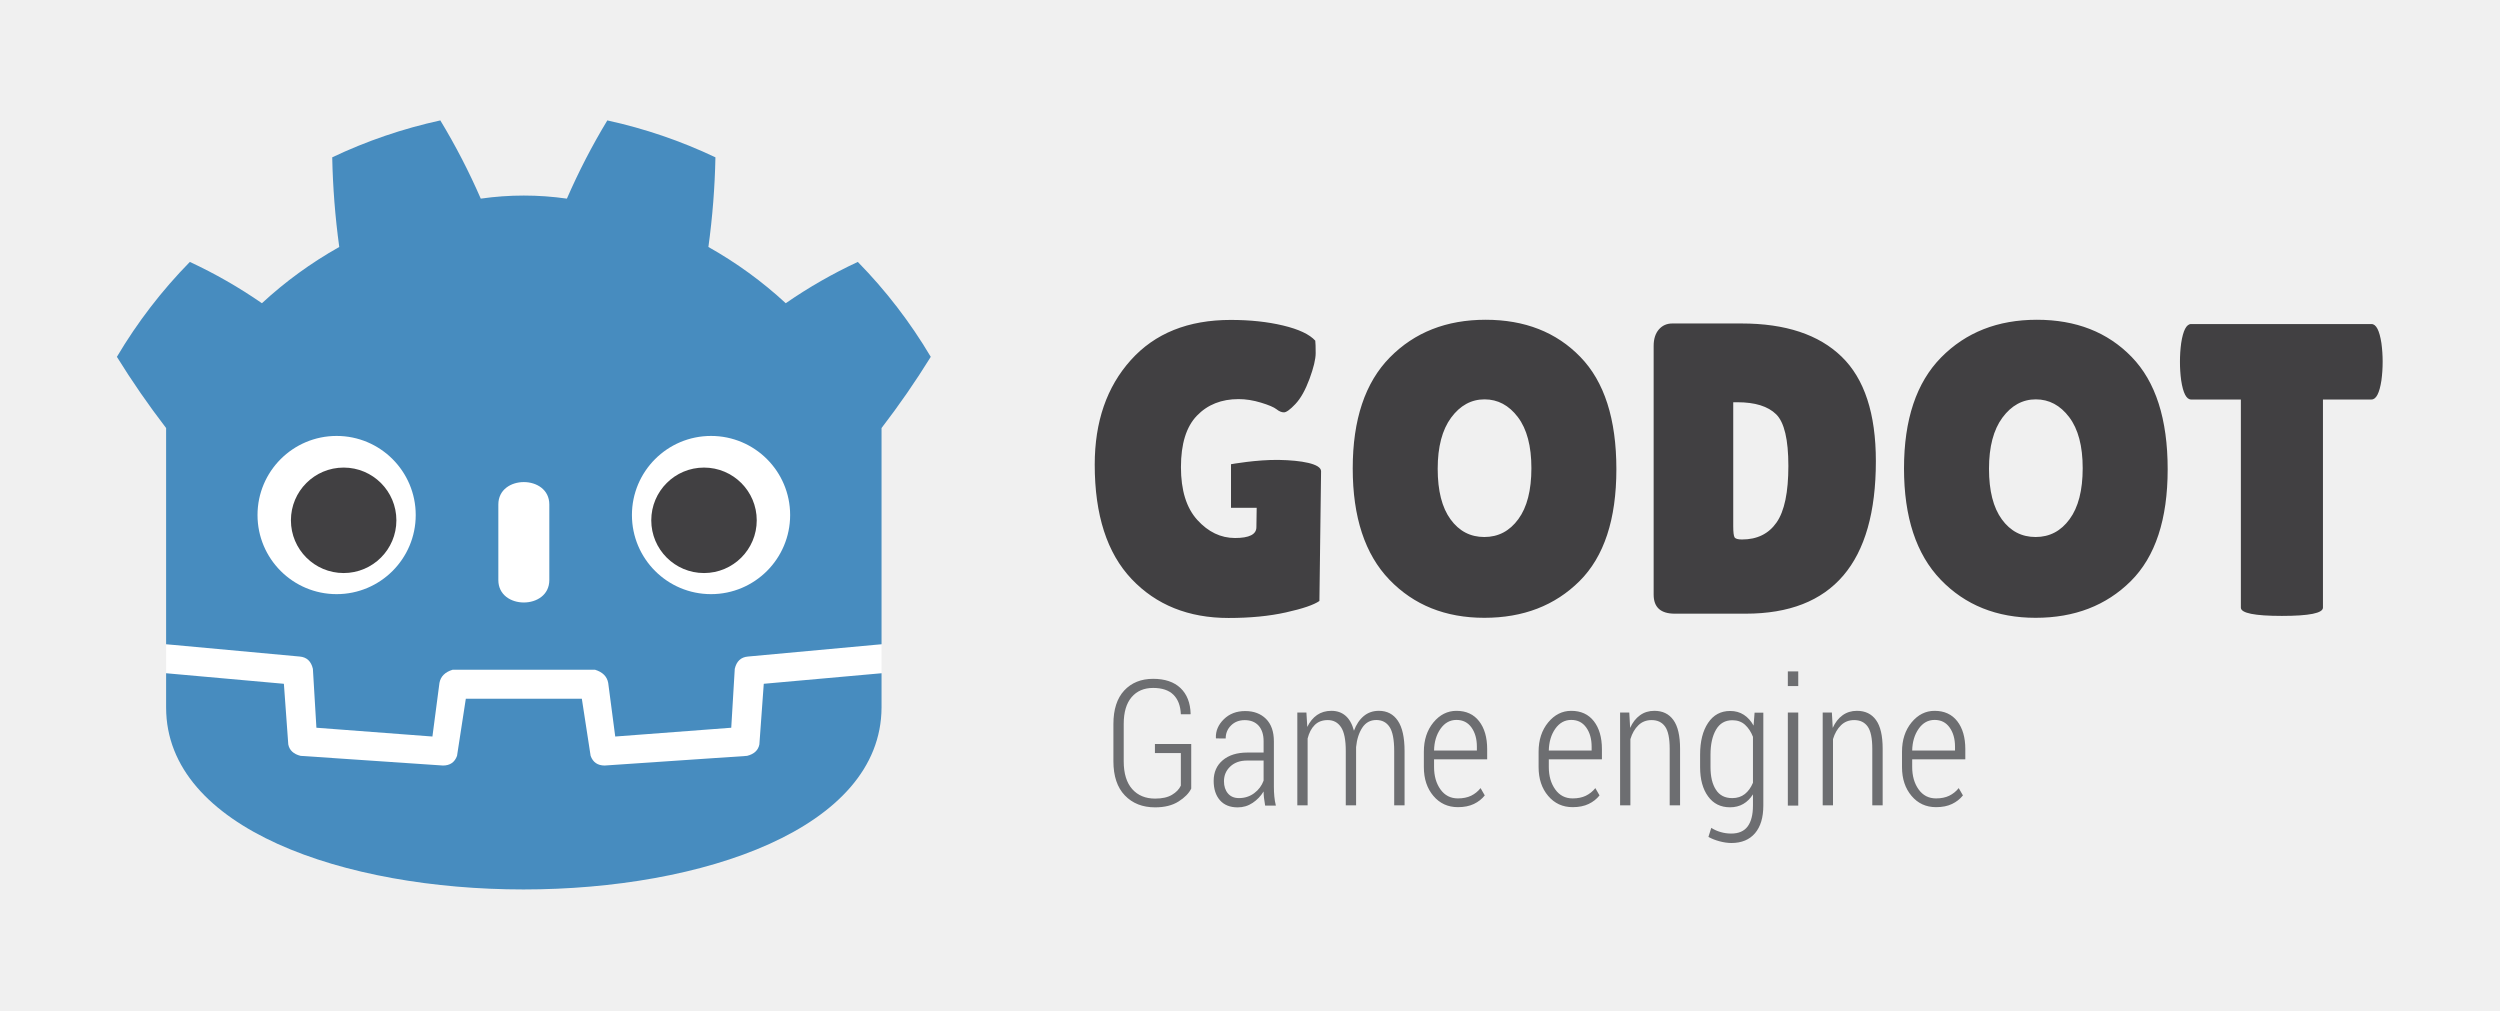
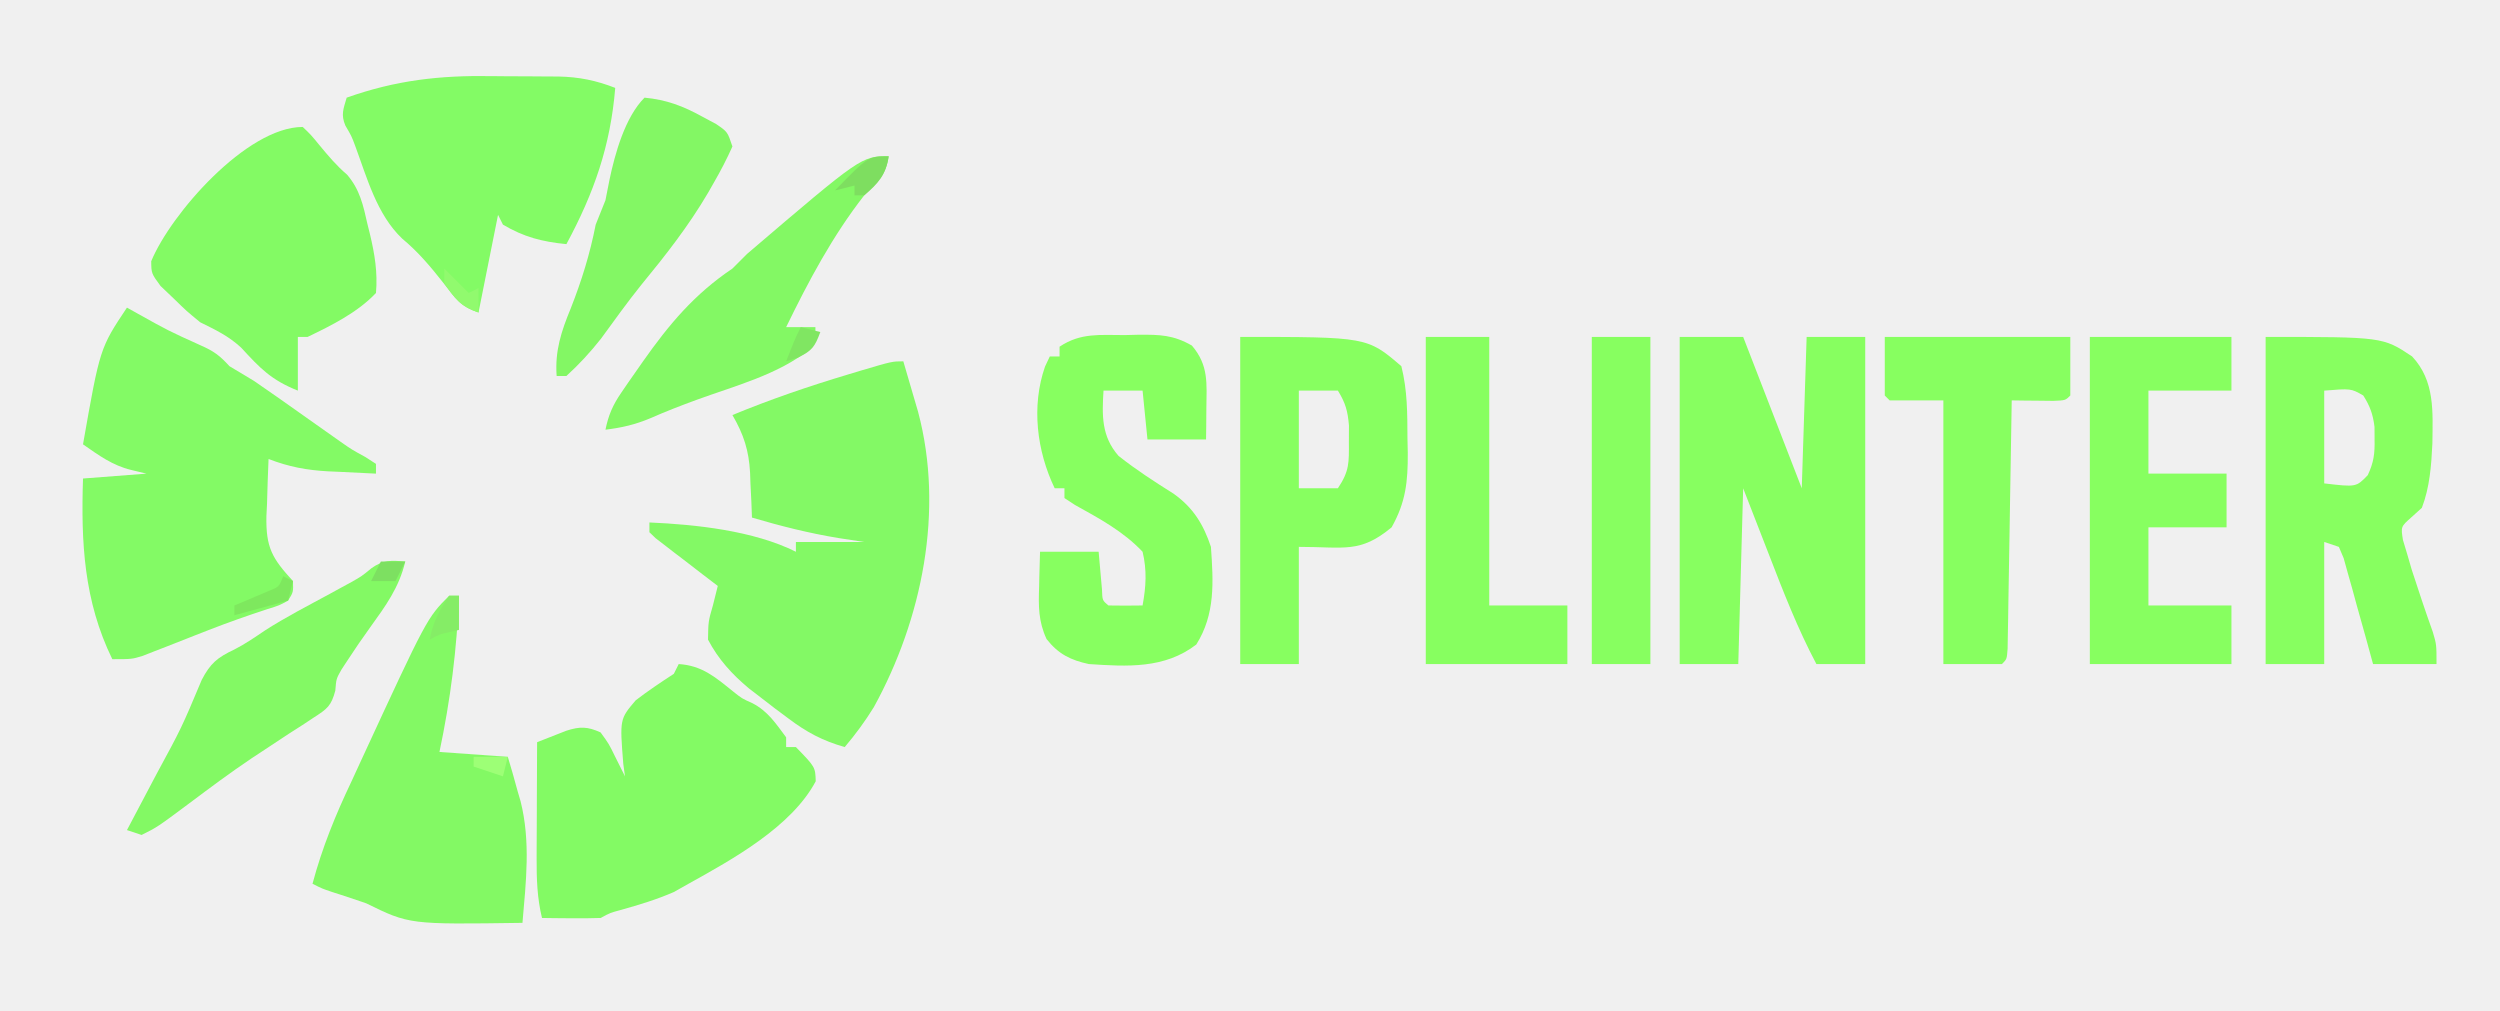
- <svg xmlns="http://www.w3.org/2000/svg" width="1024" height="414">
-   <path fill="#414042" d="M523.82 188.382c-9.142-.142-19.603 1.764-19.603 1.764v17.842h10.52l-.117 7.953c0 2.946-2.92 4.427-8.747 4.427-5.831 0-10.982-2.47-15.45-7.395-4.48-4.932-6.708-12.141-6.708-21.64 0-9.519 2.176-16.537 6.536-21.065 4.35-4.524 10.05-6.794 17.064-6.794 2.946 0 5.996.476 9.168 1.445 3.174.962 5.293 1.863 6.375 2.707 1.072.867 2.09 1.277 3.056 1.277.96 0 2.513-1.122 4.66-3.392 2.153-2.263 4.082-5.693 5.782-10.267 1.694-4.598 2.543-8.122 2.543-10.621 0-2.48-.054-4.19-.164-5.092-2.379-2.603-6.767-4.666-13.168-6.2-6.39-1.53-13.552-2.289-21.476-2.289-17.438 0-31.073 5.49-40.92 16.47-9.855 10.982-14.773 25.24-14.773 42.79 0 20.607 5.035 36.227 15.103 46.868 10.085 10.64 23.327 15.953 39.743 15.953 8.827 0 16.664-.76 23.51-2.289 6.853-1.523 11.41-3.088 13.676-4.67l.68-53.137c0-3.087-8.149-4.488-17.29-4.645m84.247-24.804c-5.431 0-9.98 2.496-13.671 7.47-3.672 4.98-5.517 11.969-5.517 20.963 0 9.013 1.754 15.914 5.27 20.722 3.508 4.823 8.117 7.225 13.835 7.225 5.715 0 10.358-2.432 13.924-7.313q5.351-7.293 5.353-20.884c0-9.054-1.846-16.023-5.524-20.89q-5.51-7.292-13.67-7.293m-.083 89.477c-15.9 0-28.868-5.203-38.89-15.61q-15.016-15.624-15.017-45.592c0-19.992 5.063-35.128 15.191-45.435 10.131-10.293 23.209-15.444 39.228-15.444 16.016 0 28.954 5.058 38.795 15.204 9.858 10.126 14.778 25.477 14.778 46.009 0 20.546-5.034 35.828-15.114 45.856-10.08 10.008-23.062 15.012-38.971 15.012m101.95-88.298v50.788c0 2.37.176 3.866.515 4.493.337.624 1.358.937 3.052.937 6.232 0 10.954-2.328 14.181-6.97 3.235-4.636 4.835-12.356 4.835-23.168 0-10.817-1.674-17.865-5-21.139-3.344-3.283-8.64-4.94-15.884-4.94zm-32.599 78.798V141.681c0-2.832.704-5.067 2.126-6.724 1.413-1.632 3.25-2.461 5.521-2.461h28.357c17.994 0 31.664 4.54 40.994 13.597 9.347 9.054 14.02 23.31 14.02 42.784 0 41.66-17.778 62.486-53.326 62.486h-29.03c-5.769 0-8.662-2.597-8.662-7.808m156.544-79.977c-5.432 0-9.994 2.496-13.678 7.47q-5.507 7.471-5.508 20.963c0 9.013 1.758 15.914 5.262 20.722 3.505 4.823 8.119 7.225 13.837 7.225 5.717 0 10.363-2.432 13.924-7.313q5.354-7.293 5.355-20.884c0-9.054-1.843-16.023-5.522-20.89-3.68-4.861-8.23-7.293-13.67-7.293m-.087 89.477q-23.86 0-38.88-15.61-15.03-15.624-15.03-45.592c0-19.992 5.065-35.128 15.191-45.435 10.139-10.293 23.209-15.444 39.233-15.444 16.02 0 28.946 5.058 38.8 15.204 9.85 10.126 14.772 25.477 14.772 46.009 0 20.546-5.037 35.828-15.115 45.856-10.076 10.008-23.07 15.012-38.971 15.012m117.69-4.17c0 2.251-5.597 3.392-16.809 3.392-11.202 0-16.815-1.141-16.815-3.392v-85.248h-20.371c-1.928 0-3.286-2.597-4.077-7.818a56 56 0 0 1-.501-7.636c0-2.592.162-5.146.501-7.636.79-5.205 2.15-7.823 4.077-7.823h73.864c1.924 0 3.277 2.617 4.078 7.823.333 2.49.505 5.043.505 7.636 0 2.608-.172 5.152-.505 7.637-.8 5.22-2.154 7.817-4.078 7.817h-19.87z" />
-   <path fill="#6d6e71" d="M487.93 322.997c-.94 1.926-2.664 3.691-5.188 5.289-2.52 1.607-5.722 2.406-9.611 2.406-5.132 0-9.259-1.617-12.394-4.887-3.122-3.243-4.686-7.92-4.686-14.022V296.57c0-5.97 1.473-10.548 4.431-13.743 2.95-3.17 6.903-4.78 11.84-4.78 4.824 0 8.564 1.27 11.212 3.781 2.639 2.519 4.025 6.038 4.146 10.532l-.066.2h-3.94c-.14-3.443-1.14-6.101-3.022-7.979-1.871-1.861-4.655-2.803-8.33-2.803-3.72 0-6.668 1.259-8.823 3.785-2.15 2.518-3.224 6.17-3.224 10.968v15.301q.001 7.462 3.476 11.382c2.316 2.592 5.438 3.892 9.38 3.892 2.876 0 5.19-.51 6.92-1.554 1.738-1.028 2.942-2.285 3.624-3.775V308.45h-10.618v-3.704h14.873zm19.557 3.902c2.336 0 4.416-.661 6.232-2.01 1.82-1.353 3.096-3.063 3.852-5.146v-8.224h-6.756q-4.31 0-6.896 2.442c-1.726 1.617-2.581 3.637-2.581 6.037 0 2.03.534 3.696 1.616 4.981 1.08 1.289 2.59 1.92 4.533 1.92m10.715 3.068a99 99 0 0 1-.48-3.225 22 22 0 0 1-.15-2.562 14.9 14.9 0 0 1-4.483 4.675c-1.836 1.236-3.878 1.848-6.128 1.848-3.147 0-5.567-.975-7.28-2.927-1.702-1.96-2.563-4.6-2.563-7.936 0-3.523 1.237-6.35 3.72-8.448 2.48-2.098 5.85-3.147 10.09-3.147h6.643v-4.672c0-2.686-.686-4.802-2.032-6.331-1.375-1.51-3.264-2.275-5.701-2.275-2.268 0-4.139.722-5.608 2.182-1.463 1.45-2.19 3.224-2.19 5.337l-3.944-.035-.07-.206c-.11-2.866.973-5.4 3.261-7.646 2.279-2.24 5.203-3.352 8.761-3.352 3.517 0 6.347 1.069 8.509 3.2q3.224 3.227 3.226 9.21v18.645c0 1.358.064 2.677.183 3.936a25 25 0 0 0 .627 3.729zm16.905-38.108.36 5.9c1-2.112 2.339-3.739 3.998-4.896q2.498-1.711 5.874-1.711c2.296 0 4.232.668 5.794 2.02 1.562 1.347 2.714 3.387 3.446 6.127.938-2.529 2.264-4.528 3.986-5.975 1.722-1.45 3.812-2.172 6.23-2.172 3.335 0 5.923 1.35 7.755 4.05 1.841 2.705 2.759 6.856 2.759 12.464v22.207h-4.246v-22.28c0-4.663-.645-7.946-1.9-9.834-1.261-1.89-3.071-2.842-5.41-2.842-2.462 0-4.384 1.04-5.767 3.152-1.375 2.112-2.223 4.754-2.531 7.945v23.86h-4.224v-22.258c0-4.554-.639-7.812-1.945-9.759-1.299-1.946-3.107-2.912-5.427-2.912-2.218 0-4.013.677-5.358 2.02-1.353 1.349-2.315 3.195-2.899 5.538v27.369h-4.22v-38.014zm61.457 3.021q-3.966 0-6.517 3.613c-1.705 2.415-2.585 5.392-2.656 8.938h17.537v-1.626c0-3.137-.736-5.75-2.21-7.822-1.482-2.075-3.53-3.103-6.154-3.103m.598 35.735c-4.099 0-7.451-1.543-10.055-4.621q-3.895-4.61-3.896-11.793v-6.313c0-4.798 1.303-8.798 3.912-11.979 2.616-3.167 5.758-4.75 9.441-4.75 3.983 0 7.068 1.413 9.27 4.246q3.313 4.257 3.312 11.434v4.171H587.39v3.162c0 3.68.882 6.744 2.635 9.19 1.757 2.45 4.144 3.666 7.136 3.666 2.077 0 3.888-.367 5.396-1.089a11.1 11.1 0 0 0 3.877-3.132l1.728 2.99c-1.148 1.456-2.634 2.633-4.45 3.505-1.811.868-4 1.312-6.551 1.312m46.411-35.734q-3.976 0-6.528 3.613-2.54 3.62-2.652 8.938h17.54v-1.626c0-3.137-.733-5.75-2.216-7.822-1.475-2.075-3.52-3.103-6.144-3.103m.593 35.735c-4.1 0-7.446-1.543-10.045-4.621q-3.91-4.61-3.91-11.793v-6.313c0-4.798 1.309-8.798 3.913-11.979 2.623-3.167 5.766-4.75 9.45-4.75 3.975 0 7.072 1.413 9.27 4.246 2.2 2.837 3.304 6.65 3.304 11.434v4.171h-21.755v3.162q0 5.52 2.647 9.19c1.747 2.45 4.124 3.666 7.125 3.666 2.087 0 3.888-.367 5.392-1.089a11.2 11.2 0 0 0 3.894-3.132l1.717 2.99c-1.15 1.456-2.633 2.633-4.451 3.505-1.81.868-3.997 1.312-6.55 1.312m23.189-38.755.345 6.284c1.014-2.23 2.353-3.962 4.034-5.166 1.667-1.21 3.63-1.824 5.887-1.824 3.396 0 5.998 1.256 7.804 3.78 1.826 2.518 2.73 6.434 2.73 11.749v23.191h-4.249V306.72c0-4.343-.636-7.377-1.9-9.137-1.258-1.76-3.107-2.636-5.513-2.636-2.158 0-3.968.701-5.419 2.126-1.457 1.412-2.543 3.294-3.267 5.666v27.134h-4.219V291.86zm33.27 22.395c0 3.858.73 6.926 2.213 9.208 1.465 2.304 3.695 3.443 6.671 3.443 2.04 0 3.757-.544 5.167-1.657 1.405-1.113 2.514-2.662 3.336-4.627V301.79c-.79-2.025-1.874-3.66-3.244-4.92-1.368-1.24-3.102-1.863-5.186-1.863-2.97 0-5.216 1.294-6.708 3.891-1.502 2.603-2.25 5.995-2.25 10.161zm-4.262-5.195c0-5.386 1.088-9.714 3.274-12.975 2.169-3.245 5.187-4.871 9.03-4.871 2.134 0 4.007.52 5.607 1.564 1.603 1.024 2.928 2.523 3.992 4.43l.412-5.287h3.581v38.048c0 4.871-1.13 8.646-3.4 11.317-2.271 2.66-5.499 4.009-9.666 4.009-1.5 0-3.11-.235-4.832-.691-1.724-.456-3.252-1.054-4.59-1.805l1.168-3.704a14.1 14.1 0 0 0 3.831 1.716 15.2 15.2 0 0 0 4.352.616q4.536-.001 6.71-2.905c1.452-1.961 2.18-4.798 2.18-8.553v-4.597c-1.079 1.71-2.402 3.024-3.97 3.93-1.563.912-3.39 1.368-5.448 1.368-3.818 0-6.814-1.496-8.976-4.486-2.167-2.983-3.255-6.965-3.255-11.93zm40.2 20.916h-4.266V291.86h4.266zm0-48.968h-4.266v-6.005h4.266zm13.774 10.852.346 6.284c1.016-2.23 2.35-3.962 4.027-5.166 1.677-1.21 3.643-1.824 5.89-1.824 3.397 0 6.01 1.256 7.82 3.78 1.821 2.518 2.717 6.434 2.717 11.749v23.191h-4.248V306.72c0-4.343-.635-7.377-1.897-9.137-1.268-1.76-3.103-2.636-5.517-2.636-2.157 0-3.962.701-5.412 2.126-1.455 1.412-2.545 3.294-3.266 5.666v27.134h-4.224V291.86zm42.074 3.021q-3.978 0-6.518 3.613-2.547 3.62-2.66 8.938h17.54v-1.626c0-3.137-.731-5.75-2.21-7.822-1.476-2.075-3.525-3.103-6.152-3.103m.602 35.735c-4.11 0-7.456-1.543-10.048-4.621q-3.903-4.61-3.903-11.793v-6.313c0-4.798 1.302-8.798 3.91-11.979q3.924-4.75 9.439-4.75c3.978 0 7.077 1.413 9.283 4.246 2.197 2.837 3.3 6.65 3.3 11.434v4.171h-21.76v3.162c0 3.68.887 6.744 2.642 9.19 1.754 2.45 4.133 3.666 7.137 3.666 2.08 0 3.88-.367 5.382-1.089a11.16 11.16 0 0 0 3.897-3.132l1.725 2.99c-1.156 1.456-2.64 2.633-4.454 3.505-1.81.868-3.998 1.312-6.55 1.312" />
-   <g fill="#fff" transform="matrix(.36 0 0 .36 30.24 21.6)">
-     <path d="M105 673v33q407 354 814 0v-33z" />
-     <path fill="#478cbf" d="m105 673 152 14q12 1 15 14l4 67 132 10 8-61q2-11 15-15h162q13 4 15 15l8 61 132-10 4-67q3-13 15-14l152-14V427q30-39 56-81-35-59-83-108-43 20-82 47-40-37-88-64 7-51 8-102-59-28-123-42-26 43-46 89-49-7-98 0-20-46-46-89-64 14-123 42 1 51 8 102-48 27-88 64-39-27-82-47-48 49-83 108 26 42 56 81zm0 33v39c0 276 813 276 814 0v-39l-134 12-5 69q-2 10-14 13l-162 11q-12 0-16-11l-10-65H446l-10 65q-4 11-16 11l-162-11q-12-3-14-13l-5-69z" />
-     <path d="M483 600c0 34 58 34 58 0v-86c0-34-58-34-58 0z" />
-     <circle cx="725" cy="526" r="90" />
-     <circle cx="299" cy="526" r="90" />
-   </g>
-   <g fill="#414042" transform="matrix(.36 0 0 .36 30.24 21.6)">
-     <circle cx="307" cy="532" r="60" />
-     <circle cx="717" cy="532" r="60" />
-   </g>
+ <svg xmlns="http://www.w3.org/2000/svg" version="1.1" width="512" height="207">
+   <path d="M0 0 C0.65 2.207 1.295 4.416 1.938 6.625 C2.477 8.47 2.477 8.47 3.027 10.352 C8.395 30.486 3.882 52.785 -6.035 70.82 C-7.846 73.751 -9.776 76.374 -12 79 C-16.537 77.704 -19.802 75.96 -23.562 73.125 C-24.471 72.447 -25.38 71.769 -26.316 71.07 C-27.202 70.387 -28.088 69.704 -29 69 C-30.301 68 -30.301 68 -31.629 66.98 C-35.094 64.086 -37.892 61.014 -40 57 C-39.938 53.25 -39.938 53.25 -39 50 C-38.662 48.668 -38.328 47.335 -38 46 C-39.011 45.229 -40.021 44.458 -41.062 43.664 C-42.375 42.651 -43.688 41.638 -45 40.625 C-46.002 39.863 -46.002 39.863 -47.023 39.086 C-47.655 38.596 -48.287 38.106 -48.938 37.602 C-49.524 37.151 -50.111 36.701 -50.715 36.237 C-51.139 35.829 -51.563 35.421 -52 35 C-52 34.34 -52 33.68 -52 33 C-42.495 33.411 -30.631 34.685 -22 39 C-22 38.34 -22 37.68 -22 37 C-17.38 37 -12.76 37 -8 37 C-9.753 36.732 -11.506 36.464 -13.312 36.188 C-19.34 35.191 -25.145 33.729 -31 32 C-31.037 30.987 -31.075 29.974 -31.113 28.93 C-31.179 27.578 -31.245 26.227 -31.312 24.875 C-31.335 24.21 -31.358 23.545 -31.381 22.859 C-31.63 18.241 -32.684 14.986 -35 11 C-27.219 7.791 -19.37 5.104 -11.312 2.688 C-10.427 2.421 -9.542 2.155 -8.63 1.88 C-2.266 0 -2.266 0 0 0 Z M-4 38 C0 39 0 39 0 39 Z " fill="#83F965" transform="translate(185,74)" />
+   <path d="M0 0 C0.713 0.398 1.426 0.797 2.16 1.207 C8.449 4.718 8.449 4.718 15 7.688 C17.819 8.921 18.986 9.803 21 12 C22.662 13.008 24.329 14.007 26 15 C27.573 16.068 29.135 17.152 30.688 18.25 C31.551 18.858 32.415 19.467 33.305 20.094 C35.102 21.365 36.898 22.635 38.695 23.906 C39.559 24.515 40.423 25.123 41.312 25.75 C42.482 26.578 42.482 26.578 43.676 27.422 C46.035 29.07 46.035 29.07 48.793 30.578 C49.521 31.047 50.25 31.517 51 32 C51 32.66 51 33.32 51 34 C48.457 33.885 45.917 33.759 43.375 33.625 C42.306 33.579 42.306 33.579 41.215 33.531 C36.828 33.29 33.141 32.607 29 31 C28.864 34.043 28.766 37.08 28.688 40.125 C28.625 41.409 28.625 41.409 28.561 42.719 C28.437 49.126 29.723 51.343 34 56 C34.078 58.266 34.078 58.266 33 60 C31.234 60.984 31.234 60.984 28.75 61.75 C24.698 63.078 20.711 64.479 16.738 66.031 C15.806 66.395 14.874 66.759 13.913 67.134 C12.028 67.872 10.145 68.613 8.263 69.358 C6.944 69.869 6.944 69.869 5.598 70.391 C4.809 70.7 4.02 71.01 3.207 71.329 C1 72 1 72 -3 72 C-8.844 60.033 -9.422 48.041 -9 35 C-2.565 34.505 -2.565 34.505 4 34 C2.969 33.752 1.938 33.505 0.875 33.25 C-2.954 32.331 -5.796 30.233 -9 28 C-5.533 8.299 -5.533 8.299 0 0 Z " fill="#83FA65" transform="translate(26,63)" />
+   <path d="M0 0 C4.29 0 8.58 0 13 0 C16.96 10.23 20.92 20.46 25 31 C25.33 20.77 25.66 10.54 26 0 C29.96 0 33.92 0 38 0 C38 22.11 38 44.22 38 67 C34.7 67 31.4 67 28 67 C24.146 59.733 21.218 52.164 18.25 44.5 C16.517 40.045 14.785 35.59 13 31 C12.67 42.88 12.34 54.76 12 67 C8.04 67 4.08 67 0 67 C0 44.89 0 22.78 0 0 Z " fill="#87FF60" transform="translate(344,69)" />
+   <path d="M0 0 C4.744 0.296 7.473 2.657 11.035 5.527 C12.939 7.052 12.939 7.052 15.074 8.004 C18.275 9.659 19.852 12.136 22 15 C22 15.66 22 16.32 22 17 C22.66 17 23.32 17 24 17 C27.971 21.085 27.971 21.085 28.062 24 C23.084 33.37 10.946 40.027 2 45 C1.01 45.557 0.02 46.114 -1 46.688 C-4.537 48.235 -8.116 49.305 -11.828 50.352 C-14.019 50.938 -14.019 50.938 -16 52 C-18.041 52.071 -20.083 52.084 -22.125 52.062 C-23.221 52.053 -24.316 52.044 -25.445 52.035 C-26.288 52.024 -27.131 52.012 -28 52 C-29 47.858 -29.115 43.985 -29.098 39.73 C-29.096 39.049 -29.095 38.368 -29.093 37.667 C-29.088 35.507 -29.075 33.347 -29.062 31.188 C-29.057 29.717 -29.053 28.246 -29.049 26.775 C-29.038 23.184 -29.021 19.592 -29 16 C-27.728 15.494 -26.452 14.996 -25.176 14.5 C-24.466 14.222 -23.756 13.943 -23.025 13.656 C-20.247 12.756 -18.662 12.783 -16 14 C-14.312 16.312 -14.312 16.312 -13 19 C-12.334 20.334 -11.668 21.667 -11 23 C-11.174 21.732 -11.174 21.732 -11.352 20.438 C-12.081 11.27 -12.081 11.27 -8.809 7.426 C-6.276 5.477 -3.676 3.743 -1 2 C-0.67 1.34 -0.34 0.68 0 0 Z " fill="#83FA64" transform="translate(139,136)" />
+   <path d="M0 0 C24 0 24 0 30 4 C34.713 9.038 34.225 15.311 34.152 21.855 C33.936 26.317 33.611 30.806 32 35 C31.294 35.639 30.587 36.279 29.859 36.938 C27.688 38.859 27.688 38.859 28.125 41.594 C28.414 42.553 28.703 43.512 29 44.5 C29.306 45.552 29.611 46.604 29.926 47.688 C31.307 51.947 32.718 56.192 34.23 60.406 C35 63 35 63 35 67 C30.71 67 26.42 67 22 67 C21.529 65.279 21.059 63.558 20.574 61.785 C19.946 59.544 19.317 57.303 18.688 55.062 C18.224 53.358 18.224 53.358 17.752 51.619 C17.446 50.54 17.14 49.46 16.824 48.348 C16.547 47.347 16.269 46.347 15.983 45.317 C15.659 44.552 15.334 43.788 15 43 C14.01 42.67 13.02 42.34 12 42 C12 50.25 12 58.5 12 67 C8.04 67 4.08 67 0 67 C0 44.89 0 22.78 0 0 Z M12 11 C12 17.27 12 23.54 12 30 C18.55 30.771 18.55 30.771 20.918 28.312 C22.155 25.669 22.37 23.909 22.312 21 C22.309 20.154 22.305 19.309 22.301 18.438 C21.981 15.847 21.389 14.199 20 12 C17.478 10.553 17.478 10.553 12 11 Z " fill="#87FF60" transform="translate(464,69)" />
+   <path d="M0 0 C2.345 0.037 4.689 0.041 7.035 0.041 C8.546 0.05 10.058 0.062 11.57 0.076 C12.261 0.078 12.951 0.08 13.663 0.082 C17.898 0.165 21.376 0.877 25.32 2.412 C24.346 14.295 20.977 23.921 15.32 34.412 C10.364 33.916 6.617 32.969 2.32 30.412 C1.825 29.422 1.825 29.422 1.32 28.412 C-0 35.012 -1.32 41.612 -2.68 48.412 C-6.495 47.14 -7.473 45.439 -9.93 42.287 C-12.557 38.954 -15.049 35.997 -18.305 33.287 C-23.52 28.34 -25.52 20.796 -27.968 14.207 C-28.683 12.291 -28.683 12.291 -29.942 10.142 C-30.906 7.883 -30.346 6.718 -29.68 4.412 C-19.62 0.843 -10.624 -0.174 0 0 Z " fill="#83FB65" transform="translate(100.6802,15.58838)" />
+   <path d="M0 0 C1.419 -0.037 1.419 -0.037 2.867 -0.074 C7.21 -0.093 9.901 -0.039 13.727 2.148 C17.207 6.231 16.74 9.883 16.688 15.125 C16.678 16.295 16.669 17.466 16.66 18.672 C16.649 19.564 16.637 20.456 16.625 21.375 C12.665 21.375 8.705 21.375 4.625 21.375 C4.13 16.425 4.13 16.425 3.625 11.375 C0.985 11.375 -1.655 11.375 -4.375 11.375 C-4.695 16.494 -4.798 20.754 -1.293 24.746 C2.319 27.611 6.102 30.046 10 32.5 C13.993 35.352 16.087 38.76 17.625 43.375 C18.128 50.53 18.536 57.171 14.625 63.375 C8.135 68.367 0.48 67.901 -7.375 67.375 C-11.12 66.568 -13.622 65.334 -16.043 62.25 C-17.72 58.629 -17.708 55.462 -17.562 51.562 C-17.542 50.523 -17.542 50.523 -17.521 49.463 C-17.486 47.767 -17.433 46.071 -17.375 44.375 C-13.415 44.375 -9.455 44.375 -5.375 44.375 C-5.147 46.947 -4.919 49.518 -4.691 52.09 C-4.615 54.337 -4.615 54.337 -3.375 55.375 C-1.042 55.416 1.292 55.417 3.625 55.375 C4.328 51.513 4.544 48.212 3.625 44.375 C-0.34 40.178 -5.233 37.567 -10.238 34.781 C-10.943 34.317 -11.649 33.853 -12.375 33.375 C-12.375 32.715 -12.375 32.055 -12.375 31.375 C-13.035 31.375 -13.695 31.375 -14.375 31.375 C-18.038 23.743 -19.187 14.574 -16.355 6.449 C-16.032 5.765 -15.708 5.08 -15.375 4.375 C-14.715 4.375 -14.055 4.375 -13.375 4.375 C-13.375 3.715 -13.375 3.055 -13.375 2.375 C-9.029 -0.522 -5.113 0.007 0 0 Z " fill="#87FF60" transform="translate(230.375,68.625)" />
+   <path d="M0 0 C0.66 0 1.32 0 2 0 C1.579 10.913 0.259 21.316 -2 32 C4.93 32.495 4.93 32.495 12 33 C12.708 35.327 13.366 37.653 14 40 C14.202 40.691 14.405 41.382 14.613 42.094 C16.698 50.378 15.722 58.586 15 67 C-8.161 67.336 -8.161 67.336 -17 63 C-19.348 62.173 -21.711 61.407 -24.082 60.648 C-26 60 -26 60 -28 59 C-26.027 51.604 -23.286 44.9 -20 38 C-19.341 36.571 -18.684 35.141 -18.027 33.711 C-4.548 4.548 -4.548 4.548 0 0 Z " fill="#83F964" transform="translate(92,122)" />
+   <path d="M0 0 C26 0 26 0 33 6 C34.252 11.008 34.223 15.672 34.25 20.812 C34.271 21.785 34.291 22.758 34.312 23.76 C34.344 29.633 33.908 33.851 31 39 C24.532 44.367 21.359 43 12 43 C12 50.92 12 58.84 12 67 C8.04 67 4.08 67 0 67 C0 44.89 0 22.78 0 0 Z M12 11 C12 17.6 12 24.2 12 31 C14.64 31 17.28 31 20 31 C22.373 27.44 22.269 25.78 22.25 21.562 C22.255 20.429 22.26 19.296 22.266 18.129 C22.014 15.165 21.546 13.497 20 11 C17.36 11 14.72 11 12 11 Z " fill="#87FF60" transform="translate(254,69)" />
+   <path d="M0 0 C1.684 1.609 1.684 1.609 3.438 3.75 C5.248 5.937 6.917 7.929 9.082 9.773 C11.7 12.813 12.395 16.054 13.25 19.875 C13.423 20.57 13.595 21.265 13.773 21.98 C14.736 26.036 15.369 29.808 15 34 C11.272 37.969 5.898 40.652 1 43 C0.34 43 -0.32 43 -1 43 C-1 46.63 -1 50.26 -1 54 C-6.497 51.801 -8.717 49.43 -12.621 45.191 C-15.244 42.776 -17.819 41.582 -21 40 C-23.809 37.695 -23.809 37.695 -26.438 35.125 C-27.323 34.282 -28.209 33.439 -29.121 32.57 C-31 30 -31 30 -31.031 27.508 C-27.051 17.829 -11.468 0 0 0 Z " fill="#83FA64" transform="translate(62,26)" />
+   <path d="M0 0 C9.57 0 19.14 0 29 0 C29 3.63 29 7.26 29 11 C23.39 11 17.78 11 12 11 C12 16.61 12 22.22 12 28 C17.28 28 22.56 28 28 28 C28 31.63 28 35.26 28 39 C22.72 39 17.44 39 12 39 C12 44.28 12 49.56 12 55 C17.61 55 23.22 55 29 55 C29 58.96 29 62.92 29 67 C19.43 67 9.86 67 0 67 C0 44.89 0 22.78 0 0 Z " fill="#87FF60" transform="translate(428,69)" />
+   <path d="M0 0 C12.54 0 25.08 0 38 0 C38 3.96 38 7.92 38 12 C37 13 37 13 34.496 13.098 C32.982 13.08 32.982 13.08 31.438 13.062 C30.426 13.053 29.414 13.044 28.371 13.035 C27.197 13.018 27.197 13.018 26 13 C25.985 13.993 25.985 13.993 25.969 15.005 C25.861 21.867 25.746 28.728 25.628 35.589 C25.584 38.153 25.543 40.717 25.503 43.281 C25.445 46.957 25.381 50.633 25.316 54.309 C25.3 55.463 25.283 56.617 25.266 57.806 C25.246 58.867 25.226 59.928 25.205 61.021 C25.19 61.961 25.174 62.9 25.158 63.868 C25 66 25 66 24 67 C20.04 67 16.08 67 12 67 C12 49.18 12 31.36 12 13 C8.37 13 4.74 13 1 13 C0.67 12.67 0.34 12.34 0 12 C0 8.04 0 4.08 0 0 Z " fill="#87FF60" transform="translate(386,69)" />
+   <path d="M0 0 C4.29 0 8.58 0 13 0 C13 18.15 13 36.3 13 55 C18.28 55 23.56 55 29 55 C29 58.96 29 62.92 29 67 C19.43 67 9.86 67 0 67 C0 44.89 0 22.78 0 0 Z " fill="#87FF60" transform="translate(292,69)" />
+   <path d="M0 0 C-1.265 5.342 -4.032 9.098 -7.184 13.473 C-8.801 15.723 -10.367 17.987 -11.875 20.312 C-12.264 20.907 -12.654 21.501 -13.055 22.113 C-14.137 24.017 -14.137 24.017 -14.326 26.434 C-15.155 29.591 -16.023 30.202 -18.727 31.945 C-19.504 32.46 -20.282 32.974 -21.083 33.504 C-21.922 34.039 -22.761 34.574 -23.625 35.125 C-25.361 36.269 -27.095 37.414 -28.828 38.562 C-29.698 39.135 -30.567 39.707 -31.463 40.297 C-35.811 43.216 -39.999 46.345 -44.19 49.485 C-50.782 54.397 -50.782 54.397 -54 56 C-54.99 55.67 -55.98 55.34 -57 55 C-56.718 54.466 -56.436 53.933 -56.146 53.383 C-54.846 50.922 -53.548 48.461 -52.25 46 C-51.807 45.161 -51.363 44.322 -50.906 43.457 C-45.815 34.069 -45.815 34.069 -41.688 24.25 C-39.911 20.829 -38.482 19.662 -35.012 18.02 C-32.802 16.9 -30.825 15.532 -28.778 14.144 C-24.491 11.385 -19.933 9.056 -15.457 6.623 C-14.299 5.988 -14.299 5.988 -13.117 5.34 C-12.422 4.962 -11.727 4.584 -11.011 4.195 C-8.927 3.015 -8.927 3.015 -6.915 1.365 C-4.484 -0.368 -2.919 -0.243 0 0 Z " fill="#83F964" transform="translate(83,115)" />
+   <path d="M0 0 C-0.553 3.873 -2.282 5.306 -5 8 C-11.488 16.31 -16.402 25.548 -21 35 C-19.02 35 -17.04 35 -15 35 C-15 38 -15 38 -16.207 39.543 C-22.567 44.711 -31.612 47.065 -39.253 49.857 C-42.469 51.033 -45.635 52.257 -48.77 53.637 C-51.899 54.958 -54.641 55.59 -58 56 C-57.394 53.002 -56.47 50.907 -54.742 48.391 C-54.285 47.722 -53.828 47.053 -53.356 46.365 C-52.868 45.667 -52.379 44.969 -51.875 44.25 C-51.376 43.534 -50.877 42.817 -50.362 42.079 C-44.963 34.411 -39.81 28.257 -32 23 C-30.994 22.006 -29.995 21.005 -29 20 C-5.586 0 -5.586 0 0 0 Z " fill="#83F864" transform="translate(182,32)" />
+   <path d="M0 0 C3.96 0 7.92 0 12 0 C12 22.11 12 44.22 12 67 C8.04 67 4.08 67 0 67 C0 44.89 0 22.78 0 0 Z " fill="#87FF60" transform="translate(326,69)" />
+   <path d="M0 0 C4.509 0.431 7.862 1.703 11.812 3.875 C12.768 4.388 13.723 4.901 14.707 5.43 C17 7 17 7 18 10 C16.849 12.56 15.649 14.892 14.25 17.312 C13.845 18.023 13.439 18.734 13.021 19.466 C9.042 26.25 4.322 32.275 -0.661 38.337 C-3.546 41.92 -6.219 45.664 -8.93 49.379 C-11.12 52.152 -13.39 54.618 -16 57 C-16.66 57 -17.32 57 -18 57 C-18.369 51.836 -17.055 47.888 -15.125 43.188 C-12.873 37.479 -11.187 32.035 -10 26 C-9.333 24.333 -8.667 22.667 -8 21 C-7.717 19.627 -7.448 18.252 -7.188 16.875 C-6.06 11.473 -3.988 3.988 0 0 Z " fill="#83F764" transform="translate(132,20)" />
+   <path d="M0 0 C-0.541 3.786 -2.117 5.554 -5 8 C-5.66 8 -6.32 8 -7 8 C-7 7.34 -7 6.68 -7 6 C-8.32 6.33 -9.64 6.66 -11 7 C-4.184 0 -4.184 0 0 0 Z " fill="#7EDE60" transform="translate(182,32)" />
+   <path d="M0 0 C0.66 0 1.32 0 2 0 C2 2.31 2 4.62 2 7 C1.381 7.144 0.762 7.289 0.125 7.438 C-2.033 7.932 -2.033 7.932 -4 9 C-3.355 5.517 -2.018 2.906 0 0 Z " fill="#85ED66" transform="translate(92,122)" />
+   <path d="M0 0 C0.66 0.33 1.32 0.66 2 1 C1.67 2.32 1.34 3.64 1 5 C-4.445 6.485 -4.445 6.485 -10 8 C-10 7.34 -10 6.68 -10 6 C-9.362 5.734 -8.724 5.469 -8.066 5.195 C-7.24 4.842 -6.414 4.489 -5.562 4.125 C-4.739 3.777 -3.915 3.429 -3.066 3.07 C-0.843 2.176 -0.843 2.176 0 0 Z " fill="#7EE85E" transform="translate(58,118)" />
+   <path d="M0 0 C1.65 1.65 3.3 3.3 5 5 C5.66 4.67 6.32 4.34 7 4 C7 5.65 7 7.3 7 9 C3.27 7.757 2.205 6.193 0 3 C0 2.01 0 1.02 0 0 Z " fill="#91FA6E" transform="translate(91,55)" />
+   <path d="M0 0 C1.32 0.33 2.64 0.66 4 1 C2.902 3.993 2.323 4.846 -0.625 6.25 C-1.409 6.497 -2.192 6.745 -3 7 C-1.125 2.25 -1.125 2.25 0 0 Z " fill="#80E662" transform="translate(164,67)" />
+   <path d="M0 0 C1.65 0 3.3 0 5 0 C4.34 1.32 3.68 2.64 3 4 C1.35 4 -0.3 4 -2 4 C-1.34 2.68 -0.68 1.36 0 0 Z " fill="#7DE061" transform="translate(78,115)" />
+   <path d="M0 0 C2.31 0 4.62 0 7 0 C6.67 1.32 6.34 2.64 6 4 C4.02 3.34 2.04 2.68 0 2 C0 1.34 0 0.68 0 0 Z " fill="#9DFF76" transform="translate(97,155)" />
</svg>
